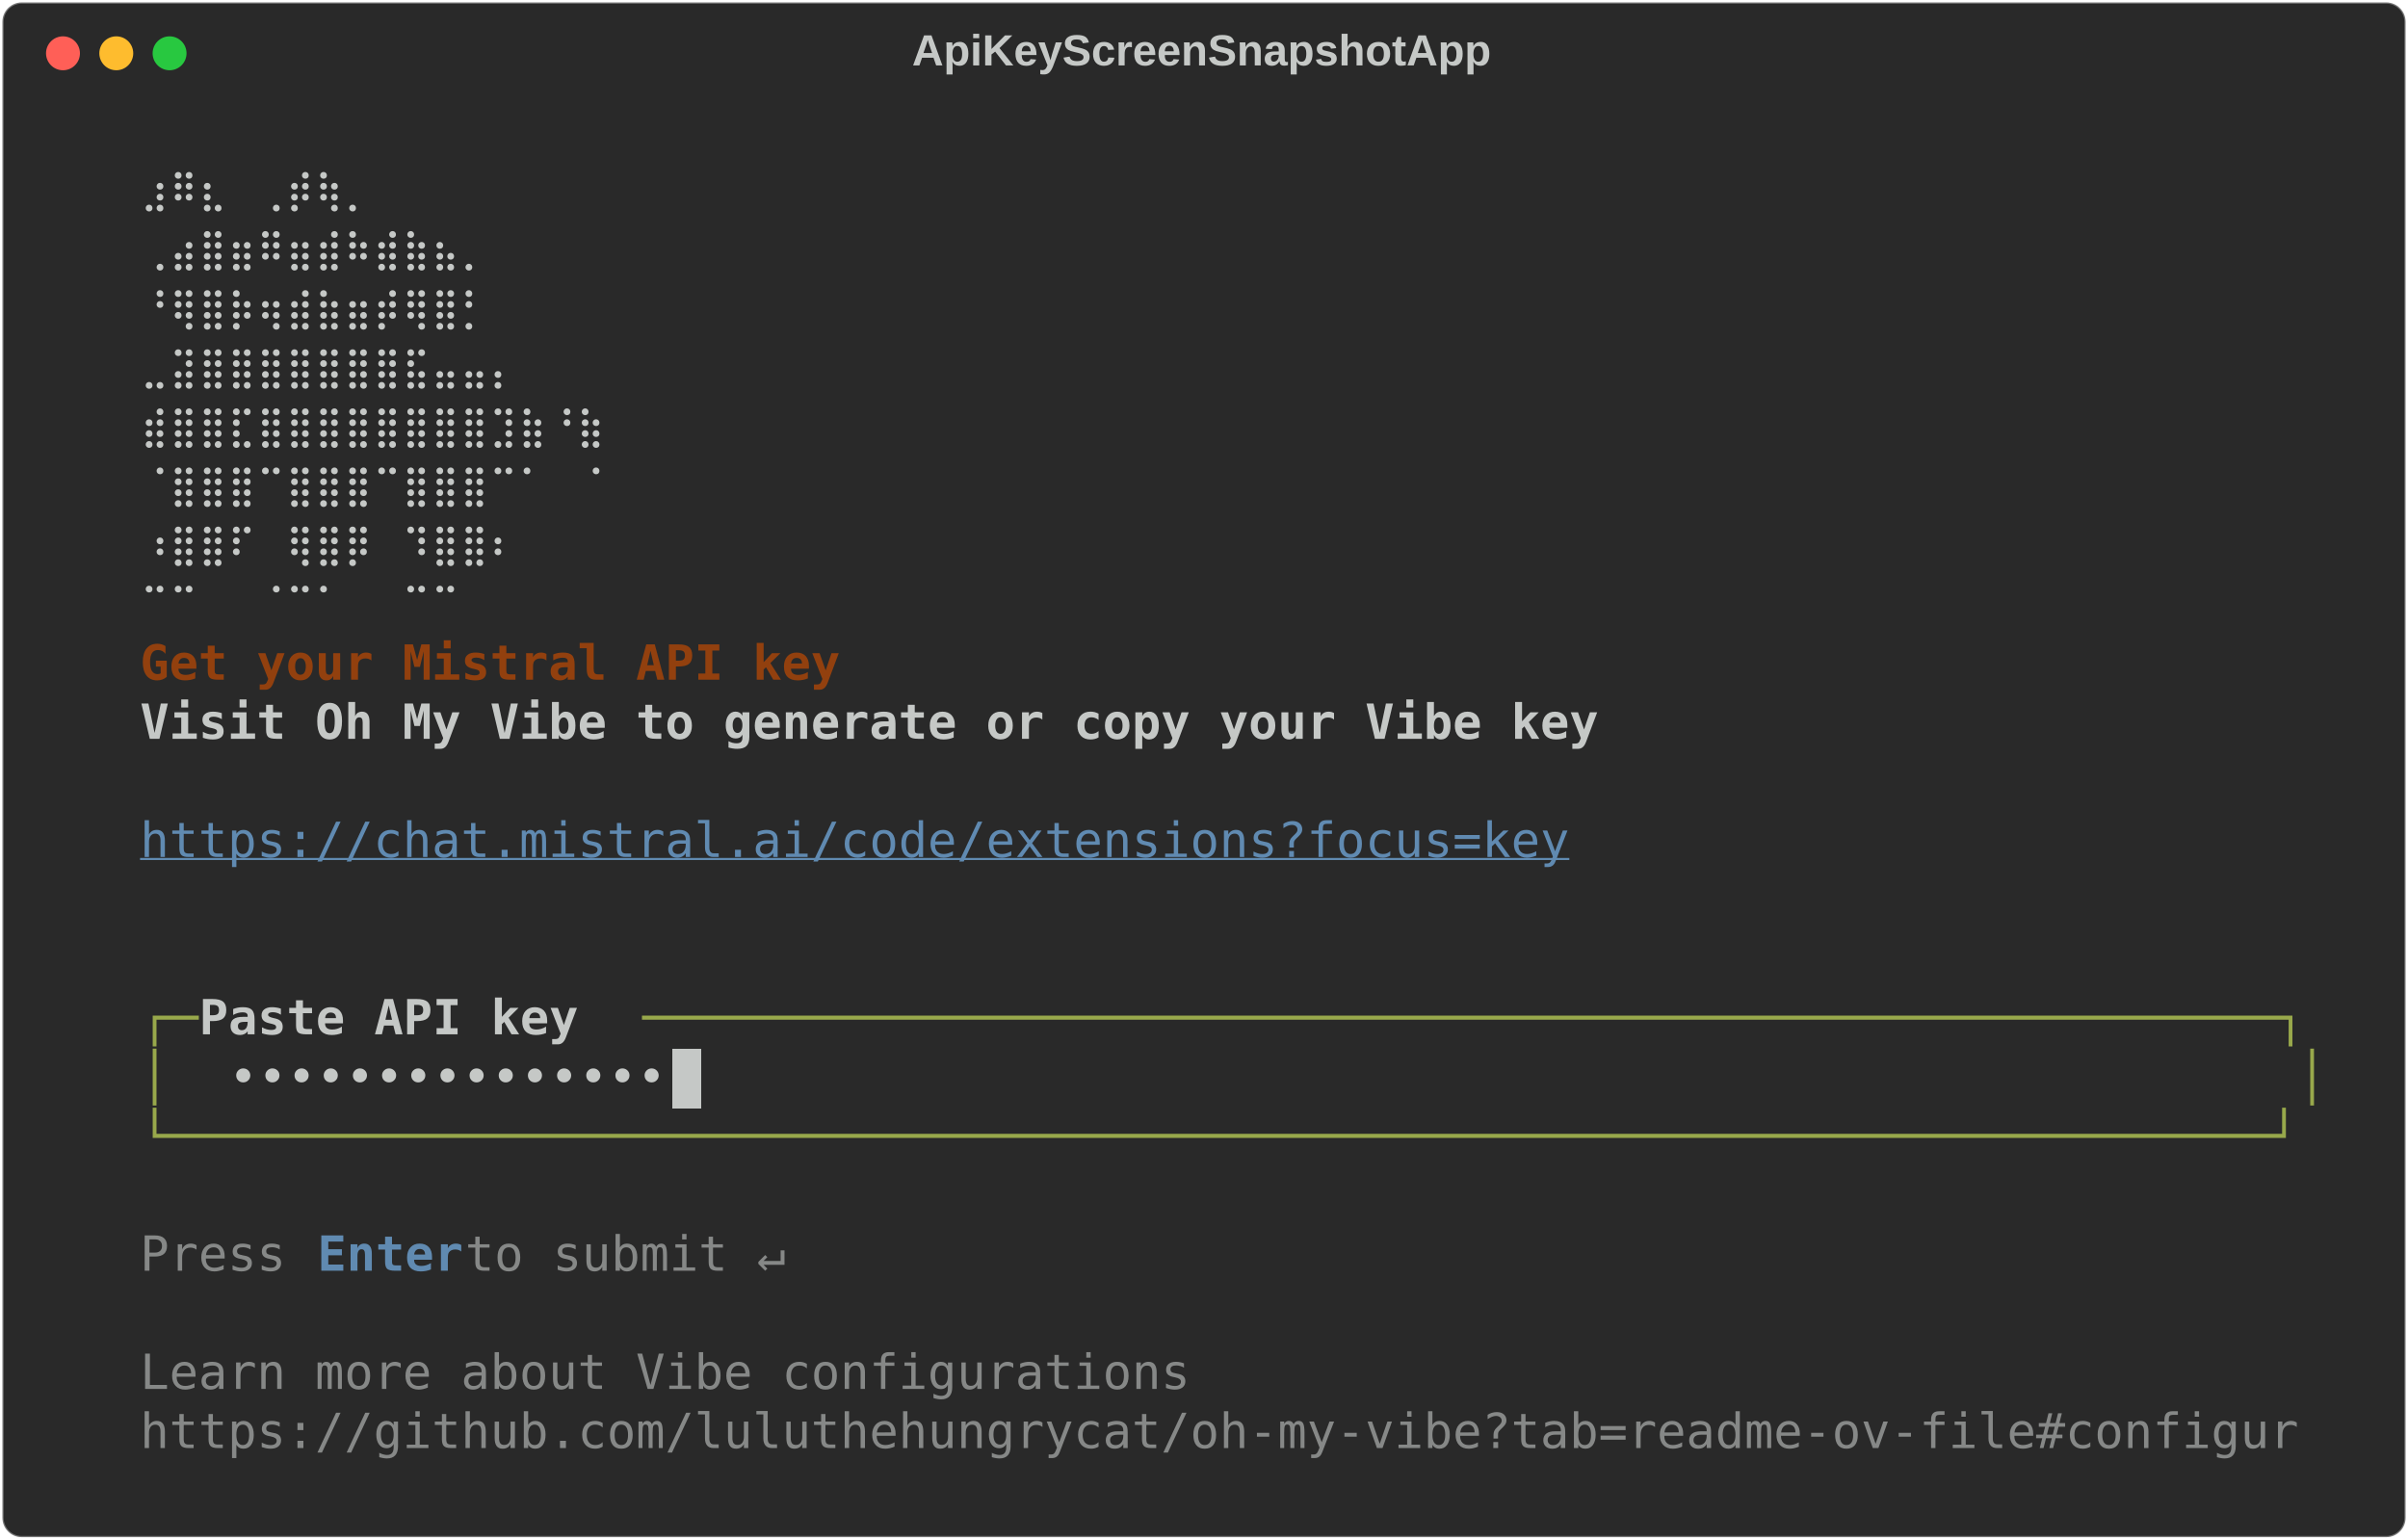
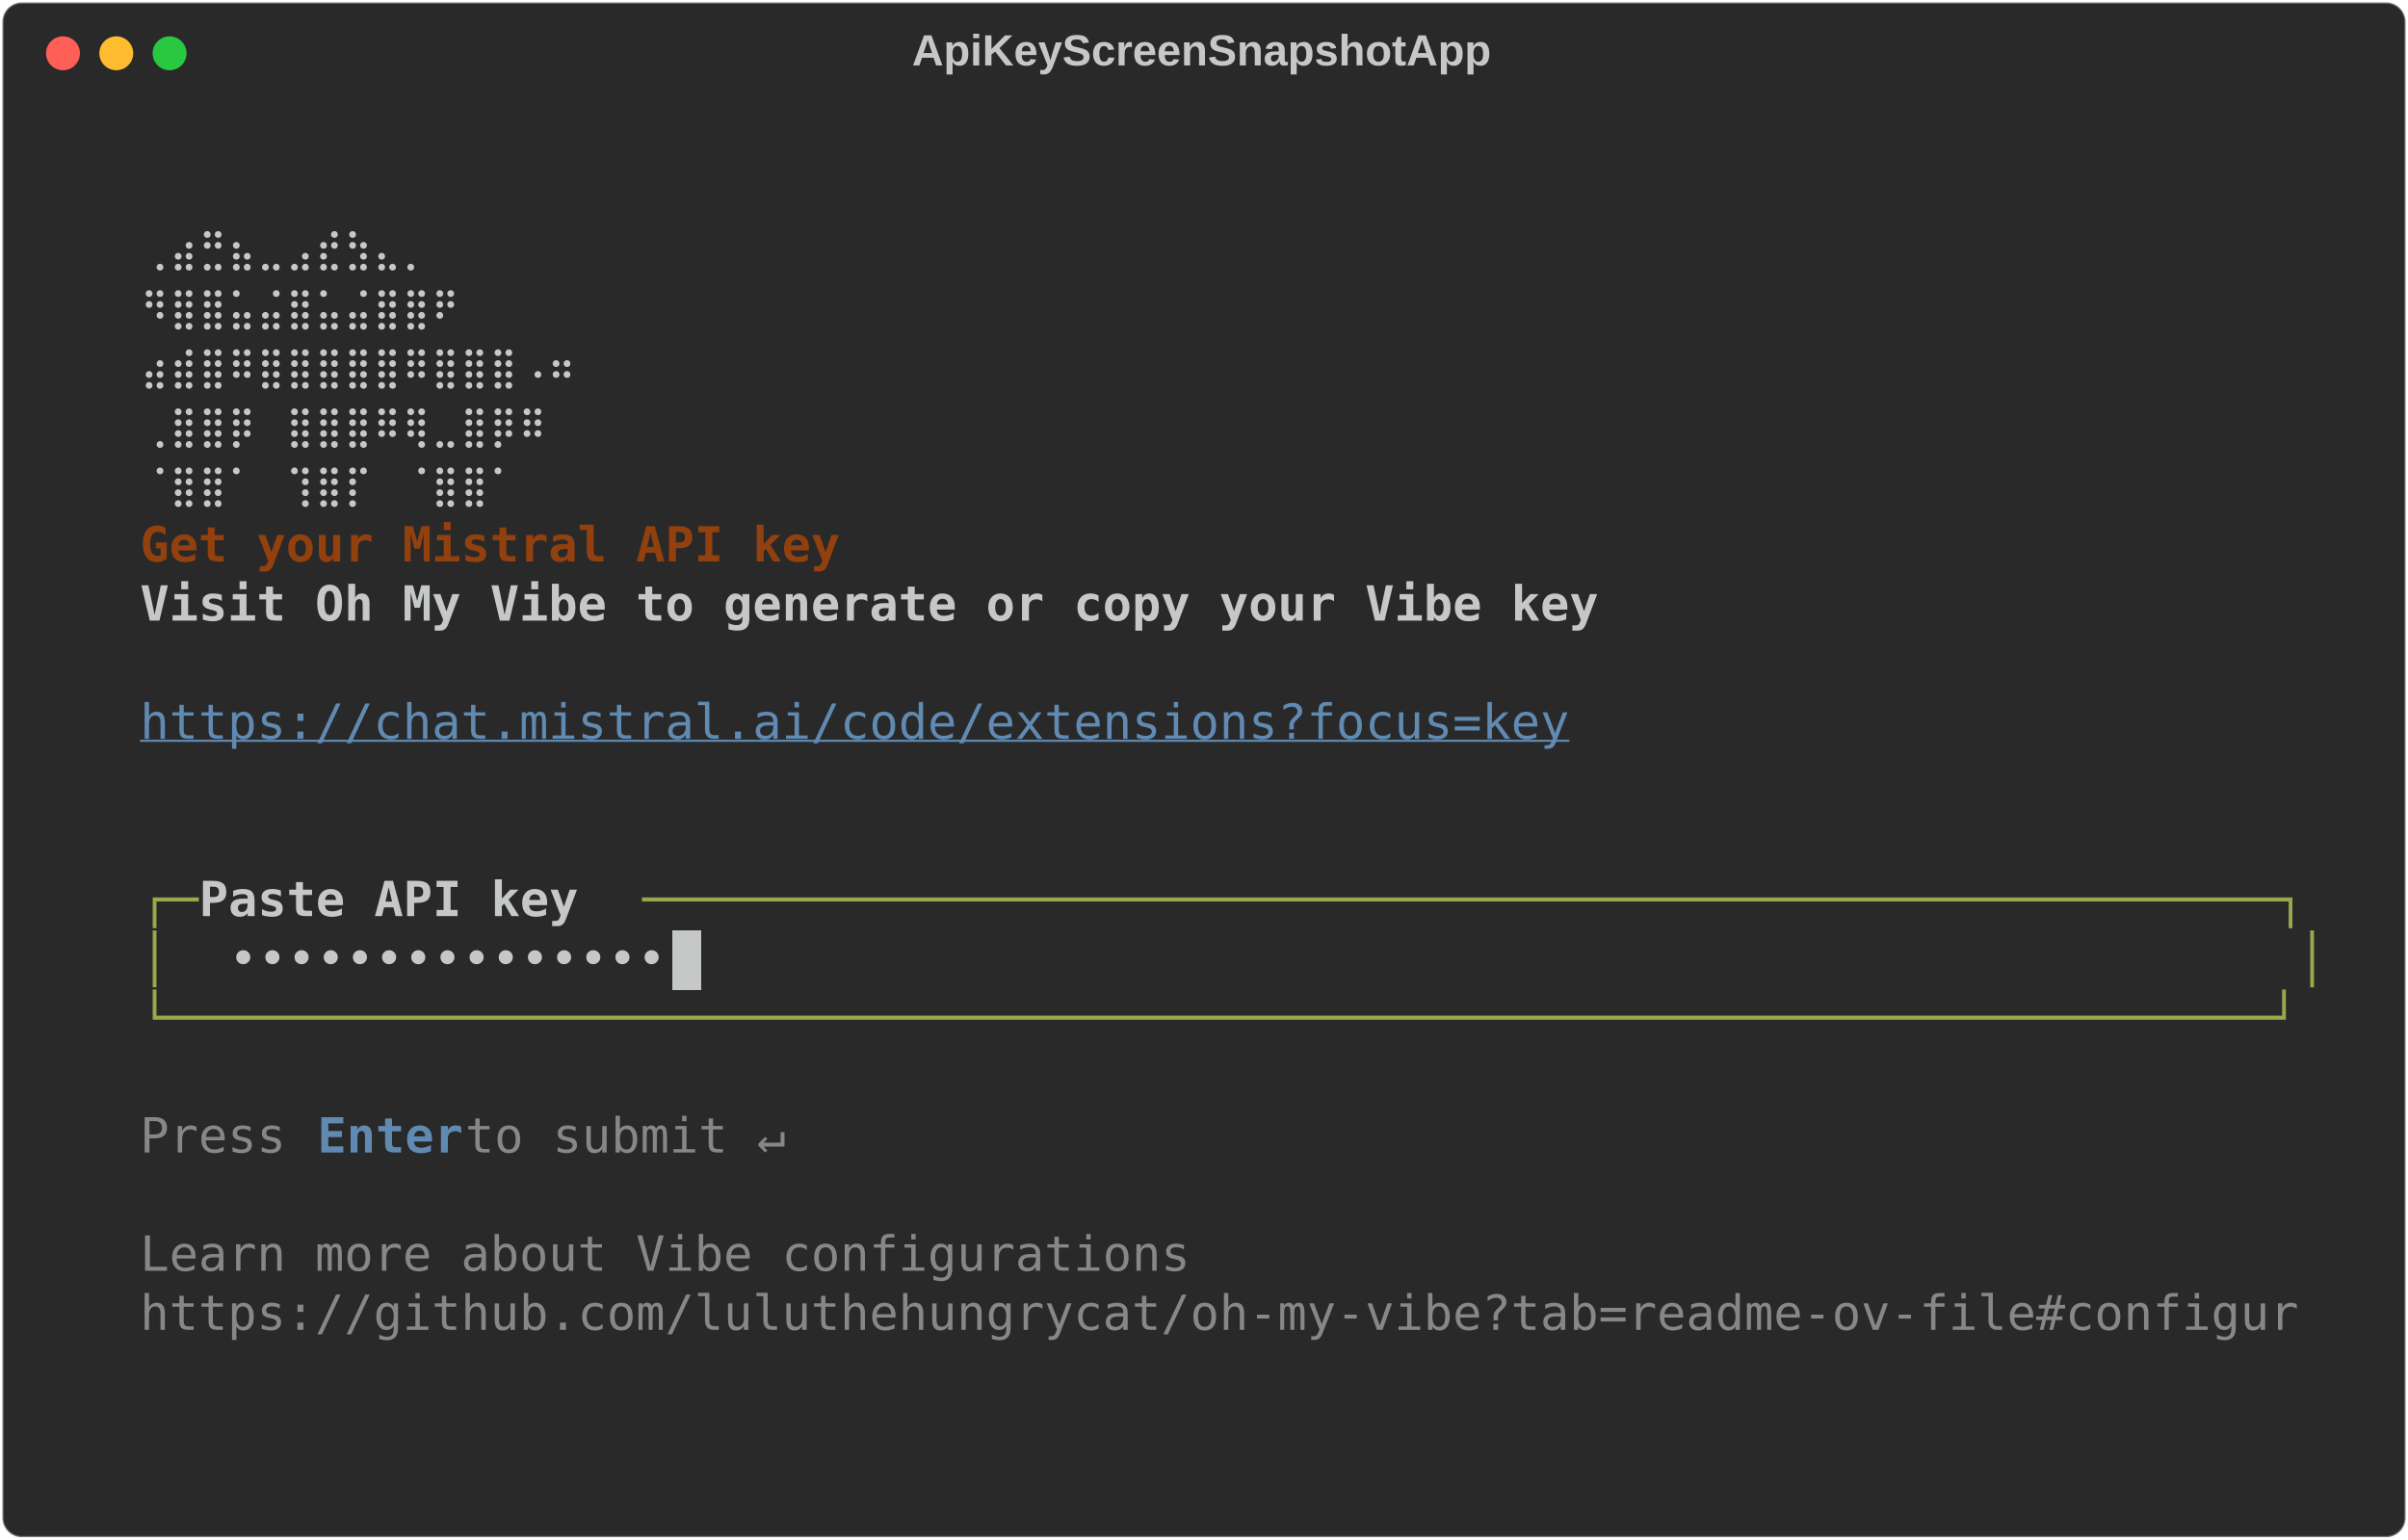
<svg xmlns="http://www.w3.org/2000/svg" class="rich-terminal" viewBox="0 0 994 635.6">
  <style>

    @font-face {
        font-family: "Fira Code";
        src: local("FiraCode-Regular"),
                url("https://cdnjs.cloudflare.com/ajax/libs/firacode/6.2.0/woff2/FiraCode-Regular.woff2") format("woff2"),
                url("https://cdnjs.cloudflare.com/ajax/libs/firacode/6.2.0/woff/FiraCode-Regular.woff") format("woff");
        font-style: normal;
        font-weight: 400;
    }
    @font-face {
        font-family: "Fira Code";
        src: local("FiraCode-Bold"),
                url("https://cdnjs.cloudflare.com/ajax/libs/firacode/6.2.0/woff2/FiraCode-Bold.woff2") format("woff2"),
                url("https://cdnjs.cloudflare.com/ajax/libs/firacode/6.2.0/woff/FiraCode-Bold.woff") format("woff");
        font-style: bold;
        font-weight: 700;
    }

    .terminal-matrix {
        font-family: Fira Code, monospace;
        font-size: 20px;
        line-height: 24.4px;
        font-variant-east-asian: full-width;
    }

    .terminal-title {
        font-size: 18px;
        font-weight: bold;
        font-family: arial;
    }

    .terminal-r1 { fill: #c5c8c6 }
.terminal-r2 { fill: #92400e;font-weight: bold }
.terminal-r3 { fill: #c5c8c6;font-weight: bold }
.terminal-r4 { fill: #608ab1;text-decoration: underline; }
.terminal-r5 { fill: #98a84b }
.terminal-r6 { fill: #4b4e55 }
.terminal-r7 { fill: #868887 }
.terminal-r8 { fill: #608ab1;font-weight: bold }
    </style>
  <defs>
    <clipPath id="terminal-clip-terminal">
      <rect x="0" y="0" width="975.0" height="584.6" />
    </clipPath>
    <clipPath id="terminal-line-0">
      <rect x="0" y="1.5" width="976" height="24.65" />
    </clipPath>
    <clipPath id="terminal-line-1">
      <rect x="0" y="25.9" width="976" height="24.65" />
    </clipPath>
    <clipPath id="terminal-line-2">
      <rect x="0" y="50.3" width="976" height="24.65" />
    </clipPath>
    <clipPath id="terminal-line-3">
      <rect x="0" y="74.7" width="976" height="24.65" />
    </clipPath>
    <clipPath id="terminal-line-4">
      <rect x="0" y="99.1" width="976" height="24.65" />
    </clipPath>
    <clipPath id="terminal-line-5">
      <rect x="0" y="123.5" width="976" height="24.65" />
    </clipPath>
    <clipPath id="terminal-line-6">
      <rect x="0" y="147.9" width="976" height="24.65" />
    </clipPath>
    <clipPath id="terminal-line-7">
      <rect x="0" y="172.3" width="976" height="24.65" />
    </clipPath>
    <clipPath id="terminal-line-8">
      <rect x="0" y="196.7" width="976" height="24.65" />
    </clipPath>
    <clipPath id="terminal-line-9">
      <rect x="0" y="221.1" width="976" height="24.65" />
    </clipPath>
    <clipPath id="terminal-line-10">
      <rect x="0" y="245.5" width="976" height="24.65" />
    </clipPath>
    <clipPath id="terminal-line-11">
      <rect x="0" y="269.9" width="976" height="24.65" />
    </clipPath>
    <clipPath id="terminal-line-12">
      <rect x="0" y="294.3" width="976" height="24.65" />
    </clipPath>
    <clipPath id="terminal-line-13">
      <rect x="0" y="318.7" width="976" height="24.65" />
    </clipPath>
    <clipPath id="terminal-line-14">
      <rect x="0" y="343.1" width="976" height="24.65" />
    </clipPath>
    <clipPath id="terminal-line-15">
      <rect x="0" y="367.5" width="976" height="24.65" />
    </clipPath>
    <clipPath id="terminal-line-16">
      <rect x="0" y="391.9" width="976" height="24.65" />
    </clipPath>
    <clipPath id="terminal-line-17">
      <rect x="0" y="416.3" width="976" height="24.65" />
    </clipPath>
    <clipPath id="terminal-line-18">
      <rect x="0" y="440.7" width="976" height="24.65" />
    </clipPath>
    <clipPath id="terminal-line-19">
      <rect x="0" y="465.1" width="976" height="24.65" />
    </clipPath>
    <clipPath id="terminal-line-20">
      <rect x="0" y="489.5" width="976" height="24.65" />
    </clipPath>
    <clipPath id="terminal-line-21">
      <rect x="0" y="513.9" width="976" height="24.65" />
    </clipPath>
    <clipPath id="terminal-line-22">
      <rect x="0" y="538.3" width="976" height="24.65" />
    </clipPath>
  </defs>
  <rect fill="#292929" stroke="rgba(255,255,255,0.35)" stroke-width="1" x="1" y="1" width="992" height="633.6" rx="8" />
  <text class="terminal-title" fill="#c5c8c6" text-anchor="middle" x="496" y="27">ApiKeyScreenSnapshotApp</text>
  <g transform="translate(26,22)">
    <circle cx="0" cy="0" r="7" fill="#ff5f57" />
    <circle cx="22" cy="0" r="7" fill="#febc2e" />
    <circle cx="44" cy="0" r="7" fill="#28c840" />
  </g>
  <g transform="translate(9, 41)" clip-path="url(#terminal-clip-terminal)">
-     <rect fill="#c5c8c6" x="268.4" y="391.9" width="12.2" height="24.65" shape-rendering="crispEdges" />
+     <rect fill="#c5c8c6" x="268.4" y="343.1" width="12.2" height="24.65" shape-rendering="crispEdges" />
    <g class="terminal-matrix">
      <text class="terminal-r1" x="976" y="20" textLength="12.2" clip-path="url(#terminal-line-0)">
</text>
-       <text class="terminal-r1" x="48.8" y="44.4" textLength="219.6" clip-path="url(#terminal-line-1)">   ⣰⠿⣆ ⢀⡾⢷⡀       </text>
      <text class="terminal-r1" x="976" y="44.4" textLength="12.2" clip-path="url(#terminal-line-1)">
</text>
-       <text class="terminal-r1" x="48.8" y="68.8" textLength="219.6" clip-path="url(#terminal-line-2)"> ⢀⣴⣿⣶⠿⣶⣾⠷⣾⣷⣦⡀     </text>
+       <text class="terminal-r1" x="48.8" y="68.8" textLength="219.6" clip-path="url(#terminal-line-2)">  ⢀⣴⣛⣦⣀⣠⣞⣳⣄⡀      </text>
      <text class="terminal-r1" x="976" y="68.8" textLength="12.2" clip-path="url(#terminal-line-2)">
</text>
-       <text class="terminal-r1" x="48.8" y="93.2" textLength="219.6" clip-path="url(#terminal-line-3)"> ⠘⢿⣿⡷⢶⣾⣷⣶⡾⢿⣿⡃     </text>
+       <text class="terminal-r1" x="48.8" y="93.2" textLength="219.6" clip-path="url(#terminal-line-3)">  ⠻⣿⣿⣥⣬⣿⣥⣬⣿⣿⠟     </text>
      <text class="terminal-r1" x="976" y="93.2" textLength="12.2" clip-path="url(#terminal-line-3)">
</text>
-       <text class="terminal-r1" x="48.8" y="117.6" textLength="219.6" clip-path="url(#terminal-line-4)">  ⣀⣽⣿⣿⣿⣿⣿⣿⣿⣯⣤⣤⡄   </text>
+       <text class="terminal-r1" x="48.8" y="117.6" textLength="219.6" clip-path="url(#terminal-line-4)"> ⣴⣾⣿⠿⣿⣿⣿⣿⣿⠿⣿⣿⣿⠠⠶  </text>
      <text class="terminal-r1" x="976" y="117.6" textLength="12.2" clip-path="url(#terminal-line-4)">
</text>
-       <text class="terminal-r1" x="48.8" y="142" textLength="219.6" clip-path="url(#terminal-line-5)"> ⣾⣿⣿⣏⣿⣿⣿⣿⣿⣿⣿⣿⣹⣷⠘⣷ </text>
+       <text class="terminal-r1" x="48.8" y="142" textLength="219.6" clip-path="url(#terminal-line-5)">⢀⣿⣿⡿ ⣿⣿⣿⠿⢿⣀⣿⡿⠿    </text>
      <text class="terminal-r1" x="976" y="142" textLength="12.2" clip-path="url(#terminal-line-5)">
</text>
-       <text class="terminal-r1" x="48.8" y="166.4" textLength="219.6" clip-path="url(#terminal-line-6)"> ⠈⣿⣿⣿⠉⣿⣿⣿⠉⣿⣿⣿⠉⠁ ⠈ </text>
+       <text class="terminal-r1" x="48.8" y="166.4" textLength="219.6" clip-path="url(#terminal-line-6)">⠈⣿⣿⠁ ⢹⣿⡏ ⠈⣿⣿⠁     </text>
      <text class="terminal-r1" x="976" y="166.4" textLength="12.2" clip-path="url(#terminal-line-6)">
</text>
-       <text class="terminal-r1" x="48.8" y="190.8" textLength="219.6" clip-path="url(#terminal-line-7)"> ⠰⣿⣿⠏ ⢿⣿⡿ ⠹⣿⣿⠆    </text>
+       <text class="terminal-r2" x="48.8" y="190.8" textLength="292.8" clip-path="url(#terminal-line-7)">Get your Mistral API key</text>
      <text class="terminal-r1" x="976" y="190.8" textLength="12.2" clip-path="url(#terminal-line-7)">
</text>
-       <text class="terminal-r1" x="48.8" y="215.2" textLength="219.6" clip-path="url(#terminal-line-8)">  ⠉⠉  ⠈⠉⠁  ⠉⠉     </text>
+       <text class="terminal-r3" x="48.8" y="215.2" textLength="610" clip-path="url(#terminal-line-8)">Visit Oh My Vibe to generate or copy your Vibe key</text>
      <text class="terminal-r1" x="976" y="215.2" textLength="12.2" clip-path="url(#terminal-line-8)">
</text>
-       <text class="terminal-r2" x="48.8" y="239.6" textLength="292.8" clip-path="url(#terminal-line-9)">Get your Mistral API key</text>
      <text class="terminal-r1" x="976" y="239.6" textLength="12.2" clip-path="url(#terminal-line-9)">
</text>
-       <text class="terminal-r3" x="48.8" y="264" textLength="610" clip-path="url(#terminal-line-10)">Visit Oh My Vibe to generate or copy your Vibe key</text>
+       <text class="terminal-r4" x="48.8" y="264" textLength="597.8" clip-path="url(#terminal-line-10)">https://chat.mistral.ai/code/extensions?focus=key</text>
      <text class="terminal-r1" x="976" y="264" textLength="12.2" clip-path="url(#terminal-line-10)">
</text>
      <text class="terminal-r1" x="976" y="288.4" textLength="12.2" clip-path="url(#terminal-line-11)">
</text>
-       <text class="terminal-r4" x="48.8" y="312.8" textLength="597.8" clip-path="url(#terminal-line-12)">https://chat.mistral.ai/code/extensions?focus=key</text>
      <text class="terminal-r1" x="976" y="312.8" textLength="12.2" clip-path="url(#terminal-line-12)">
</text>
+       <text class="terminal-r5" x="48.8" y="337.2" textLength="24.4" clip-path="url(#terminal-line-13)">┌─</text>
+       <text class="terminal-r3" x="73.2" y="337.2" textLength="183" clip-path="url(#terminal-line-13)"> Paste API key </text>
+       <text class="terminal-r5" x="256.2" y="337.2" textLength="695.4" clip-path="url(#terminal-line-13)">────────────────────────────────────────────────────────┐</text>
      <text class="terminal-r1" x="976" y="337.2" textLength="12.2" clip-path="url(#terminal-line-13)">
</text>
+       <text class="terminal-r5" x="48.8" y="361.6" textLength="12.2" clip-path="url(#terminal-line-14)">│</text>
+       <text class="terminal-r1" x="85.4" y="361.6" textLength="183" clip-path="url(#terminal-line-14)">•••••••••••••••</text>
+       <text class="terminal-r5" x="939.4" y="361.6" textLength="12.2" clip-path="url(#terminal-line-14)">│</text>
      <text class="terminal-r1" x="976" y="361.6" textLength="12.2" clip-path="url(#terminal-line-14)">
</text>
-       <text class="terminal-r5" x="48.8" y="386" textLength="24.4" clip-path="url(#terminal-line-15)">┌─</text>
-       <text class="terminal-r3" x="73.2" y="386" textLength="183" clip-path="url(#terminal-line-15)"> Paste API key </text>
-       <text class="terminal-r5" x="256.2" y="386" textLength="695.4" clip-path="url(#terminal-line-15)">────────────────────────────────────────────────────────┐</text>
+       <text class="terminal-r5" x="48.8" y="386" textLength="902.8" clip-path="url(#terminal-line-15)">└────────────────────────────────────────────────────────────────────────┘</text>
      <text class="terminal-r1" x="976" y="386" textLength="12.2" clip-path="url(#terminal-line-15)">
</text>
-       <text class="terminal-r5" x="48.8" y="410.4" textLength="12.2" clip-path="url(#terminal-line-16)">│</text>
-       <text class="terminal-r1" x="85.4" y="410.4" textLength="183" clip-path="url(#terminal-line-16)">•••••••••••••••</text>
-       <text class="terminal-r5" x="939.4" y="410.4" textLength="12.2" clip-path="url(#terminal-line-16)">│</text>
      <text class="terminal-r1" x="976" y="410.4" textLength="12.2" clip-path="url(#terminal-line-16)">
</text>
-       <text class="terminal-r5" x="48.8" y="434.8" textLength="902.8" clip-path="url(#terminal-line-17)">└────────────────────────────────────────────────────────────────────────┘</text>
+       <text class="terminal-r7" x="48.8" y="434.8" textLength="73.2" clip-path="url(#terminal-line-17)">Press </text>
+       <text class="terminal-r8" x="122" y="434.8" textLength="61" clip-path="url(#terminal-line-17)">Enter</text>
+       <text class="terminal-r7" x="183" y="434.8" textLength="146.4" clip-path="url(#terminal-line-17)"> to submit ↵</text>
      <text class="terminal-r1" x="976" y="434.8" textLength="12.2" clip-path="url(#terminal-line-17)">
</text>
      <text class="terminal-r1" x="976" y="459.2" textLength="12.2" clip-path="url(#terminal-line-18)">
</text>
-       <text class="terminal-r7" x="48.8" y="483.6" textLength="73.2" clip-path="url(#terminal-line-19)">Press </text>
-       <text class="terminal-r8" x="122" y="483.6" textLength="61" clip-path="url(#terminal-line-19)">Enter</text>
-       <text class="terminal-r7" x="183" y="483.6" textLength="146.4" clip-path="url(#terminal-line-19)"> to submit ↵</text>
+       <text class="terminal-r7" x="48.8" y="483.6" textLength="439.2" clip-path="url(#terminal-line-19)">Learn more about Vibe configurations</text>
      <text class="terminal-r1" x="976" y="483.6" textLength="12.2" clip-path="url(#terminal-line-19)">
</text>
+       <text class="terminal-r7" x="48.8" y="508" textLength="902.8" clip-path="url(#terminal-line-20)">https://github.com/luluthehungrycat/oh-my-vibe?tab=readme-ov-file#configur</text>
      <text class="terminal-r1" x="976" y="508" textLength="12.2" clip-path="url(#terminal-line-20)">
</text>
-       <text class="terminal-r7" x="48.8" y="532.4" textLength="439.2" clip-path="url(#terminal-line-21)">Learn more about Vibe configurations</text>
      <text class="terminal-r1" x="976" y="532.4" textLength="12.2" clip-path="url(#terminal-line-21)">
</text>
-       <text class="terminal-r7" x="48.8" y="556.8" textLength="902.8" clip-path="url(#terminal-line-22)">https://github.com/luluthehungrycat/oh-my-vibe?tab=readme-ov-file#configur</text>
      <text class="terminal-r1" x="976" y="556.8" textLength="12.2" clip-path="url(#terminal-line-22)">
</text>
    </g>
  </g>
</svg>
